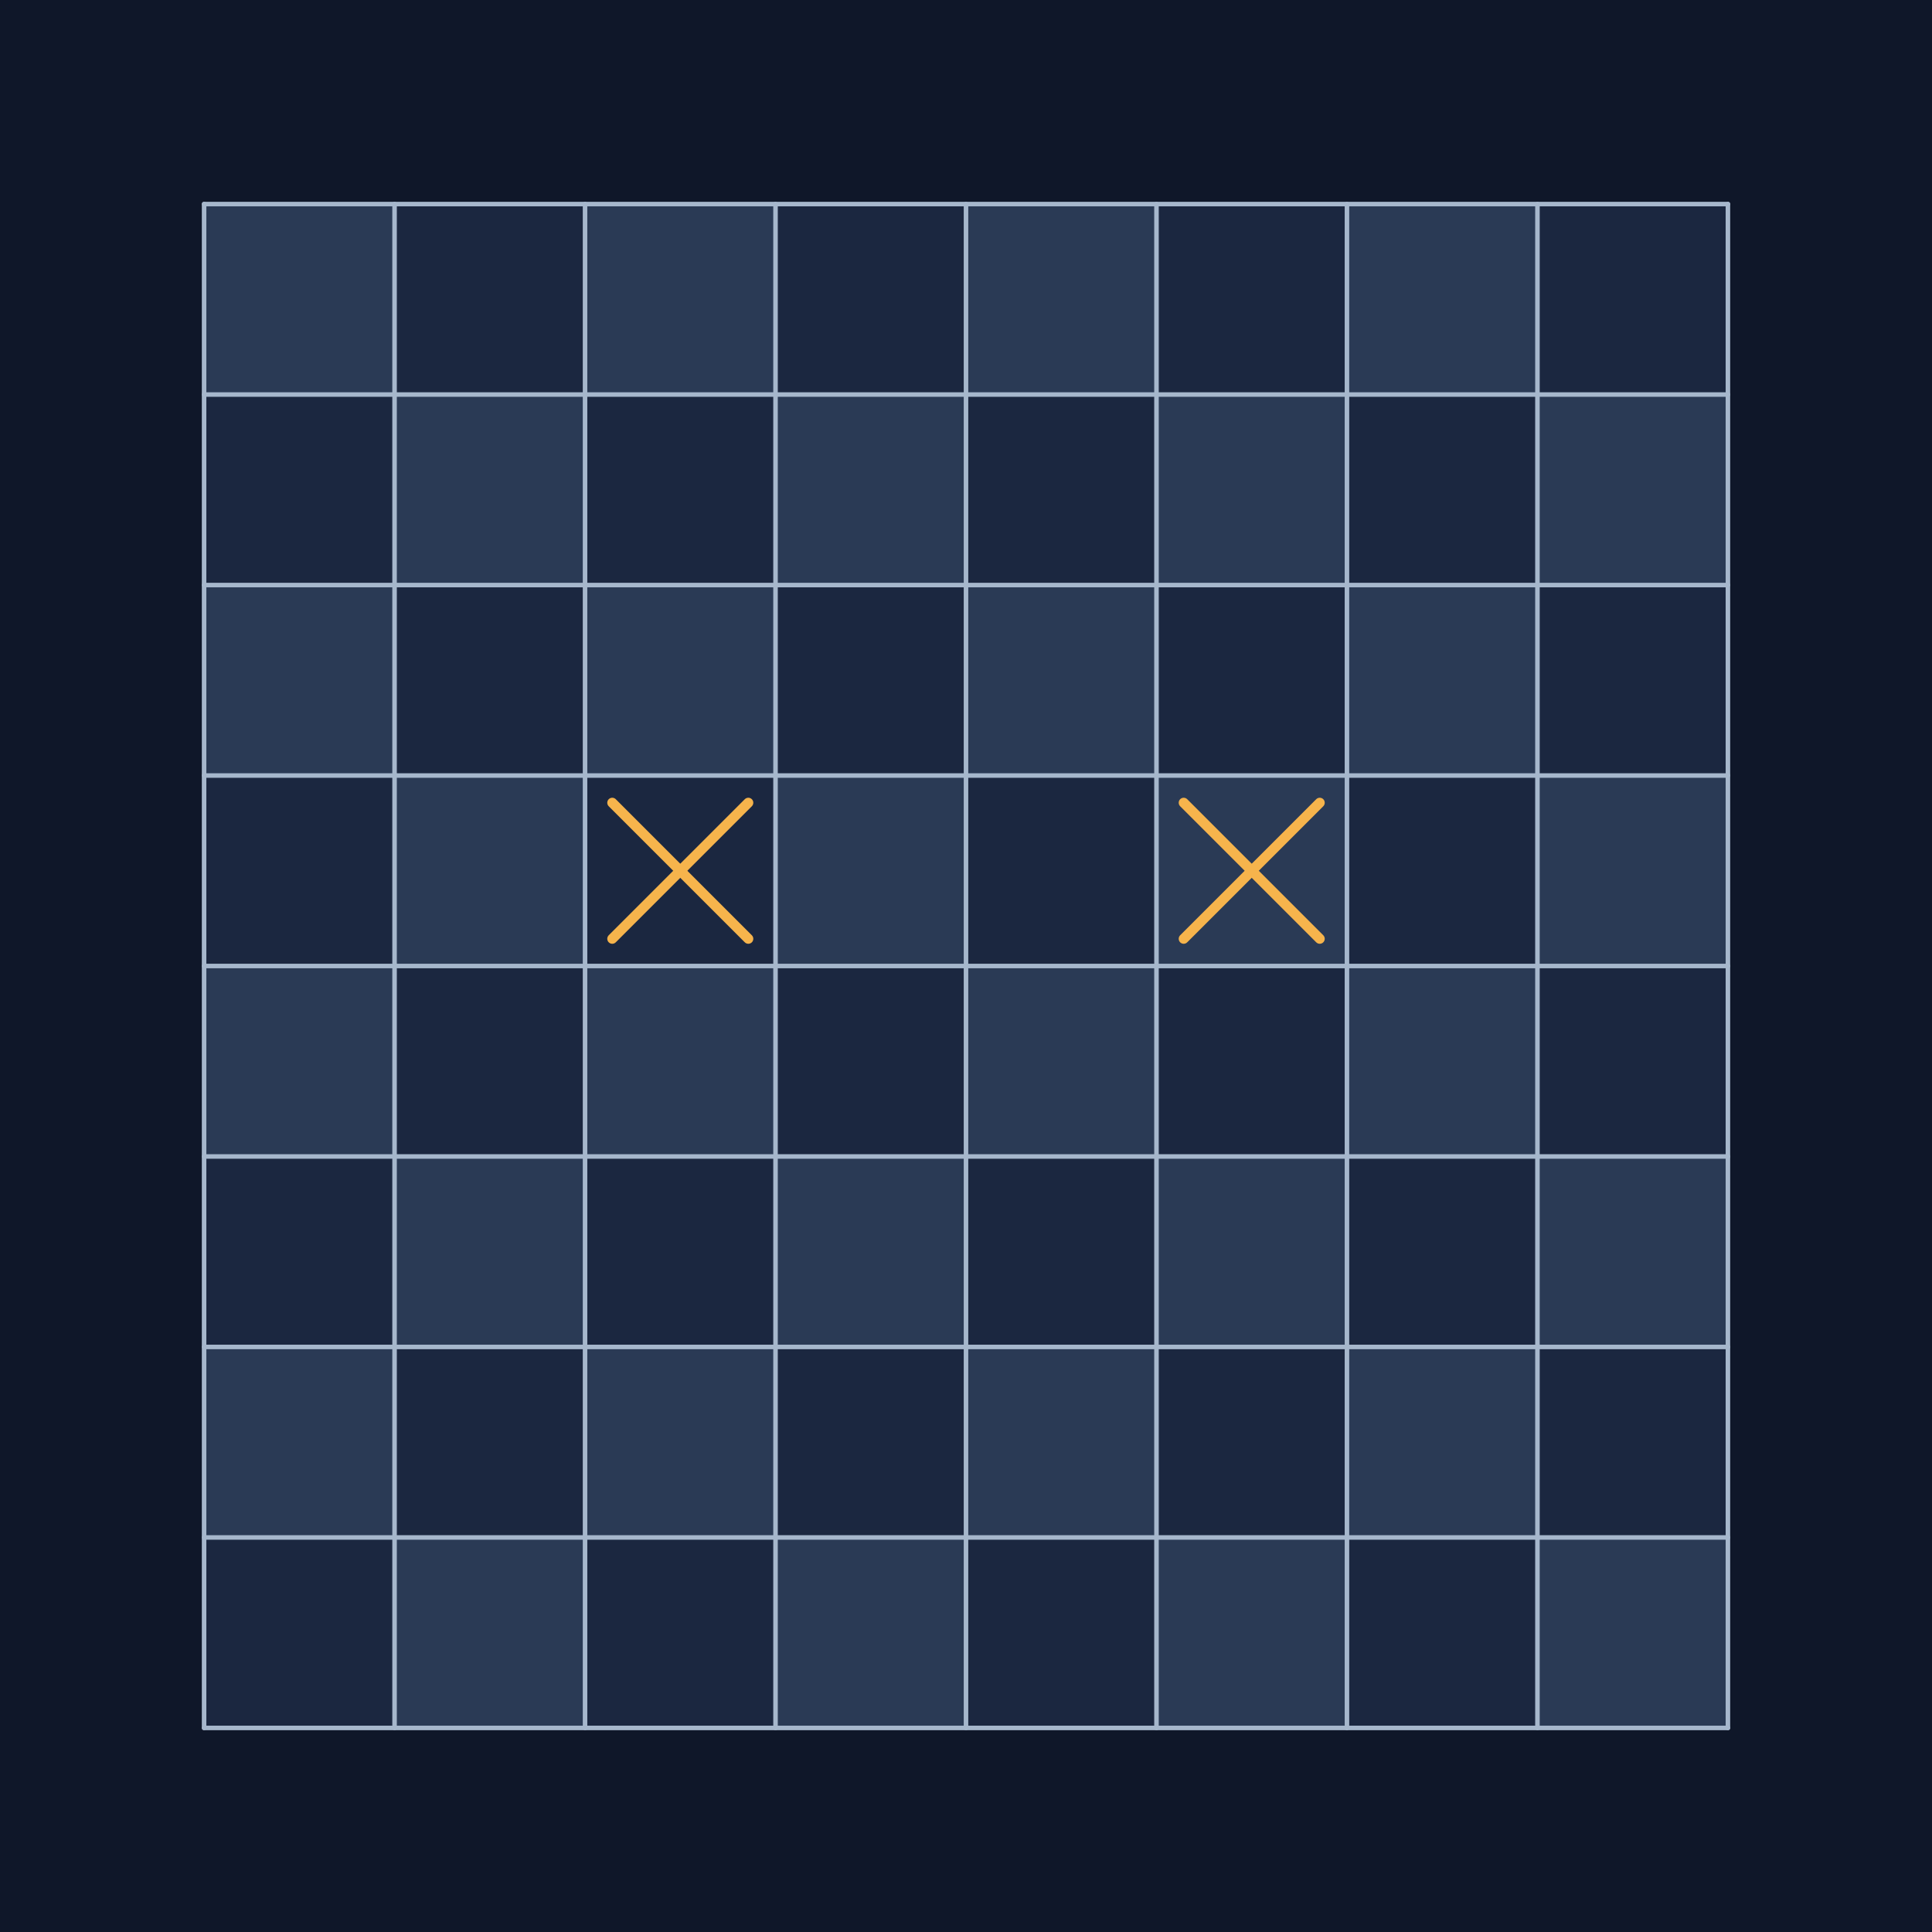
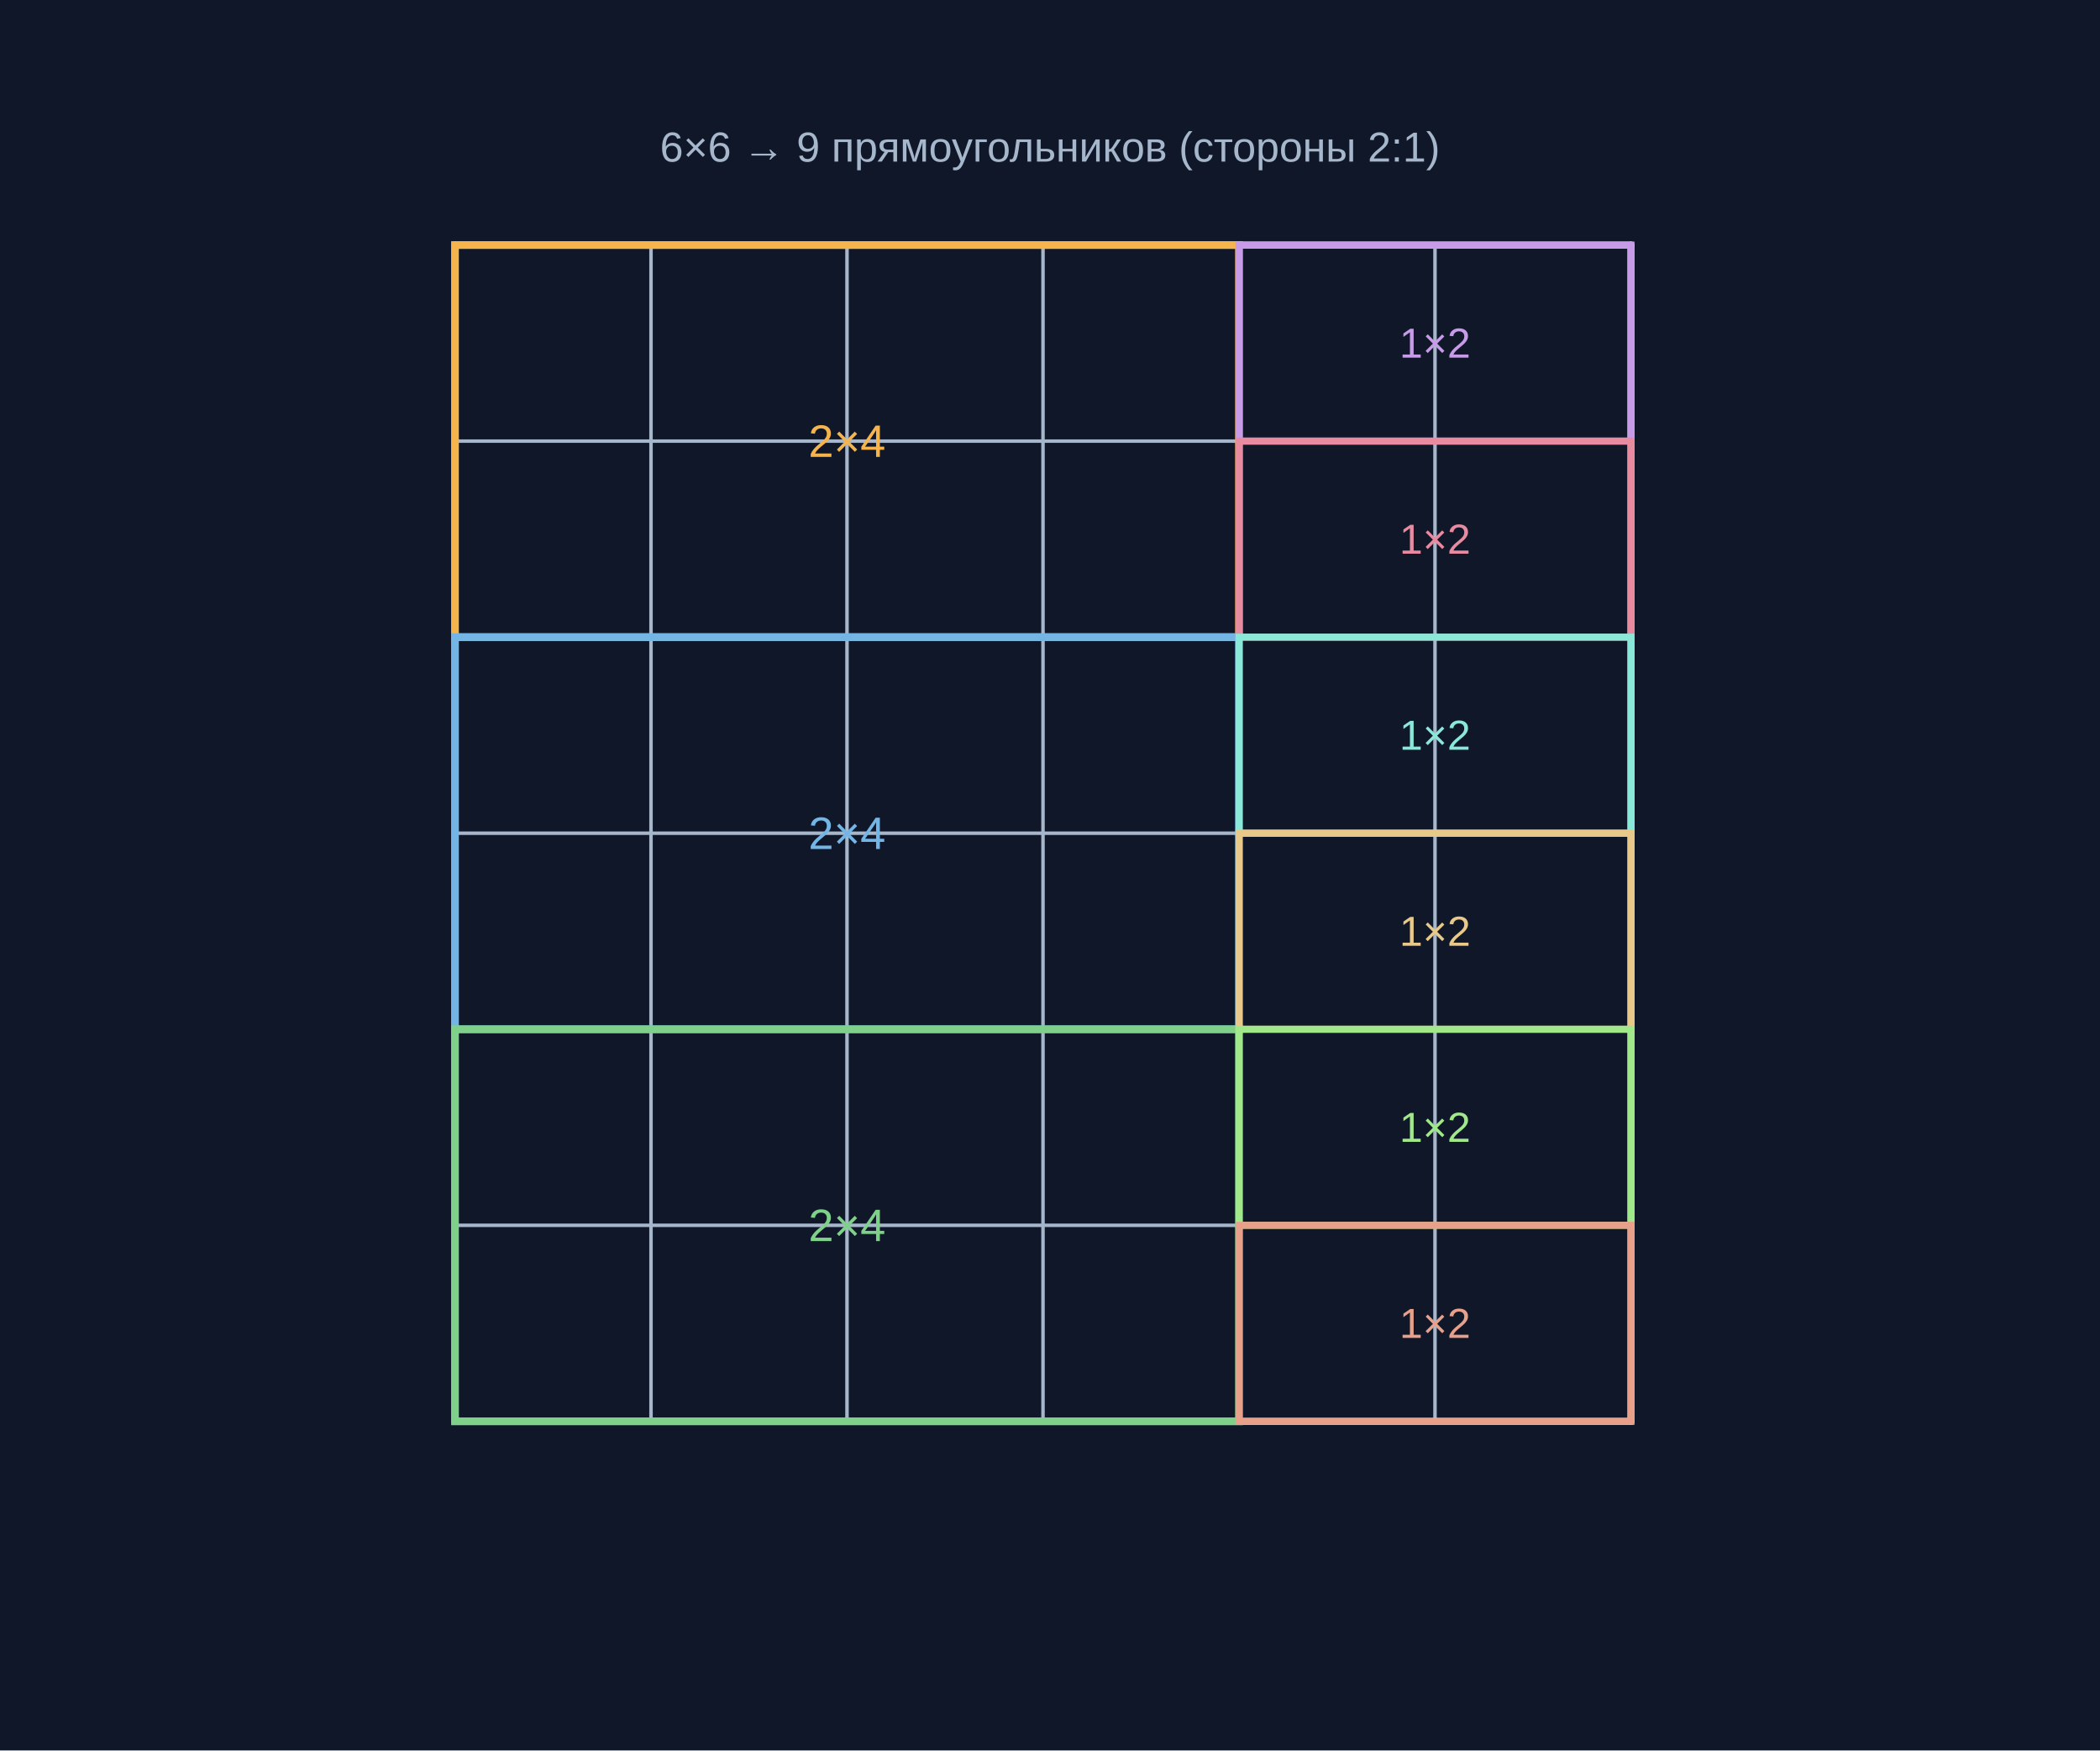
- <svg xmlns="http://www.w3.org/2000/svg" width="426" height="426" viewBox="0 0 426 426" style="background-color: #0F1729;">
-   <rect x="0" y="0" width="426" height="426" fill="#0F1729" />
-   <rect x="45.00" y="45.00" width="42.00" height="42.00" fill="#2A3A55" />
-   <rect x="45.00" y="87.00" width="42.00" height="42.00" fill="#1B2740" />
-   <rect x="45.00" y="129.00" width="42.00" height="42.00" fill="#2A3A55" />
-   <rect x="45.00" y="171.00" width="42.00" height="42.00" fill="#1B2740" />
-   <rect x="45.00" y="213.00" width="42.00" height="42.00" fill="#2A3A55" />
-   <rect x="45.00" y="255.00" width="42.00" height="42.00" fill="#1B2740" />
-   <rect x="45.00" y="297.00" width="42.00" height="42.00" fill="#2A3A55" />
-   <rect x="45.00" y="339.00" width="42.00" height="42.00" fill="#1B2740" />
-   <rect x="87.00" y="45.00" width="42.00" height="42.00" fill="#1B2740" />
-   <rect x="87.00" y="87.00" width="42.00" height="42.00" fill="#2A3A55" />
-   <rect x="87.00" y="129.00" width="42.00" height="42.00" fill="#1B2740" />
-   <rect x="87.00" y="171.00" width="42.00" height="42.00" fill="#2A3A55" />
-   <rect x="87.00" y="213.00" width="42.00" height="42.00" fill="#1B2740" />
-   <rect x="87.00" y="255.00" width="42.00" height="42.00" fill="#2A3A55" />
-   <rect x="87.00" y="297.00" width="42.00" height="42.00" fill="#1B2740" />
-   <rect x="87.00" y="339.00" width="42.00" height="42.00" fill="#2A3A55" />
-   <rect x="129.00" y="45.00" width="42.00" height="42.00" fill="#2A3A55" />
-   <rect x="129.00" y="87.00" width="42.00" height="42.00" fill="#1B2740" />
-   <rect x="129.00" y="129.00" width="42.00" height="42.00" fill="#2A3A55" />
-   <rect x="129.00" y="171.00" width="42.00" height="42.00" fill="#1B2740" />
-   <rect x="129.00" y="213.00" width="42.00" height="42.00" fill="#2A3A55" />
-   <rect x="129.00" y="255.00" width="42.00" height="42.00" fill="#1B2740" />
-   <rect x="129.00" y="297.00" width="42.00" height="42.00" fill="#2A3A55" />
-   <rect x="129.00" y="339.00" width="42.00" height="42.00" fill="#1B2740" />
-   <rect x="171.00" y="45.00" width="42.00" height="42.00" fill="#1B2740" />
-   <rect x="171.00" y="87.00" width="42.00" height="42.00" fill="#2A3A55" />
-   <rect x="171.00" y="129.00" width="42.00" height="42.00" fill="#1B2740" />
-   <rect x="171.00" y="171.00" width="42.00" height="42.00" fill="#2A3A55" />
-   <rect x="171.00" y="213.00" width="42.00" height="42.00" fill="#1B2740" />
-   <rect x="171.00" y="255.00" width="42.00" height="42.00" fill="#2A3A55" />
-   <rect x="171.00" y="297.00" width="42.00" height="42.00" fill="#1B2740" />
-   <rect x="171.00" y="339.00" width="42.00" height="42.00" fill="#2A3A55" />
-   <rect x="213.00" y="45.00" width="42.00" height="42.00" fill="#2A3A55" />
-   <rect x="213.00" y="87.00" width="42.00" height="42.00" fill="#1B2740" />
-   <rect x="213.00" y="129.00" width="42.00" height="42.00" fill="#2A3A55" />
-   <rect x="213.00" y="171.00" width="42.00" height="42.00" fill="#1B2740" />
-   <rect x="213.00" y="213.00" width="42.00" height="42.00" fill="#2A3A55" />
-   <rect x="213.00" y="255.00" width="42.00" height="42.00" fill="#1B2740" />
-   <rect x="213.00" y="297.00" width="42.00" height="42.00" fill="#2A3A55" />
-   <rect x="213.00" y="339.00" width="42.00" height="42.00" fill="#1B2740" />
-   <rect x="255.00" y="45.00" width="42.00" height="42.00" fill="#1B2740" />
-   <rect x="255.00" y="87.00" width="42.00" height="42.00" fill="#2A3A55" />
-   <rect x="255.00" y="129.00" width="42.00" height="42.00" fill="#1B2740" />
-   <rect x="255.00" y="171.00" width="42.00" height="42.00" fill="#2A3A55" />
-   <rect x="255.00" y="213.00" width="42.00" height="42.00" fill="#1B2740" />
-   <rect x="255.00" y="255.00" width="42.00" height="42.00" fill="#2A3A55" />
-   <rect x="255.00" y="297.00" width="42.00" height="42.00" fill="#1B2740" />
-   <rect x="255.00" y="339.00" width="42.00" height="42.00" fill="#2A3A55" />
-   <rect x="297.00" y="45.00" width="42.00" height="42.00" fill="#2A3A55" />
-   <rect x="297.00" y="87.00" width="42.00" height="42.00" fill="#1B2740" />
-   <rect x="297.00" y="129.00" width="42.00" height="42.00" fill="#2A3A55" />
-   <rect x="297.00" y="171.00" width="42.00" height="42.00" fill="#1B2740" />
-   <rect x="297.00" y="213.00" width="42.00" height="42.00" fill="#2A3A55" />
-   <rect x="297.00" y="255.00" width="42.00" height="42.00" fill="#1B2740" />
-   <rect x="297.00" y="297.00" width="42.00" height="42.00" fill="#2A3A55" />
-   <rect x="297.00" y="339.00" width="42.00" height="42.00" fill="#1B2740" />
-   <rect x="339.00" y="45.00" width="42.00" height="42.00" fill="#1B2740" />
-   <rect x="339.00" y="87.00" width="42.00" height="42.00" fill="#2A3A55" />
-   <rect x="339.00" y="129.00" width="42.00" height="42.00" fill="#1B2740" />
-   <rect x="339.00" y="171.00" width="42.00" height="42.00" fill="#2A3A55" />
-   <rect x="339.00" y="213.00" width="42.00" height="42.00" fill="#1B2740" />
-   <rect x="339.00" y="255.00" width="42.00" height="42.00" fill="#2A3A55" />
-   <rect x="339.00" y="297.00" width="42.00" height="42.00" fill="#1B2740" />
-   <rect x="339.00" y="339.00" width="42.00" height="42.00" fill="#2A3A55" />
-   <line x1="45.00" y1="45.00" x2="45.00" y2="381.00" stroke="#A6B7CC" stroke-width="1.0" stroke-linecap="round" />
-   <line x1="87.00" y1="45.00" x2="87.00" y2="381.00" stroke="#A6B7CC" stroke-width="1.0" stroke-linecap="round" />
-   <line x1="129.00" y1="45.00" x2="129.00" y2="381.00" stroke="#A6B7CC" stroke-width="1.0" stroke-linecap="round" />
-   <line x1="171.00" y1="45.00" x2="171.00" y2="381.00" stroke="#A6B7CC" stroke-width="1.0" stroke-linecap="round" />
-   <line x1="213.00" y1="45.00" x2="213.00" y2="381.00" stroke="#A6B7CC" stroke-width="1.0" stroke-linecap="round" />
-   <line x1="255.00" y1="45.00" x2="255.00" y2="381.00" stroke="#A6B7CC" stroke-width="1.0" stroke-linecap="round" />
-   <line x1="297.00" y1="45.00" x2="297.00" y2="381.00" stroke="#A6B7CC" stroke-width="1.0" stroke-linecap="round" />
-   <line x1="339.00" y1="45.00" x2="339.00" y2="381.00" stroke="#A6B7CC" stroke-width="1.0" stroke-linecap="round" />
-   <line x1="381.00" y1="45.00" x2="381.00" y2="381.00" stroke="#A6B7CC" stroke-width="1.0" stroke-linecap="round" />
-   <line x1="45.00" y1="45.00" x2="381.00" y2="45.00" stroke="#A6B7CC" stroke-width="1.0" stroke-linecap="round" />
-   <line x1="45.00" y1="87.00" x2="381.00" y2="87.00" stroke="#A6B7CC" stroke-width="1.0" stroke-linecap="round" />
-   <line x1="45.00" y1="129.00" x2="381.00" y2="129.00" stroke="#A6B7CC" stroke-width="1.0" stroke-linecap="round" />
-   <line x1="45.00" y1="171.00" x2="381.00" y2="171.00" stroke="#A6B7CC" stroke-width="1.0" stroke-linecap="round" />
-   <line x1="45.00" y1="213.00" x2="381.00" y2="213.00" stroke="#A6B7CC" stroke-width="1.0" stroke-linecap="round" />
-   <line x1="45.00" y1="255.00" x2="381.00" y2="255.00" stroke="#A6B7CC" stroke-width="1.0" stroke-linecap="round" />
-   <line x1="45.00" y1="297.00" x2="381.00" y2="297.00" stroke="#A6B7CC" stroke-width="1.0" stroke-linecap="round" />
-   <line x1="45.00" y1="339.00" x2="381.00" y2="339.00" stroke="#A6B7CC" stroke-width="1.0" stroke-linecap="round" />
-   <line x1="45.00" y1="381.00" x2="381.00" y2="381.00" stroke="#A6B7CC" stroke-width="1.0" stroke-linecap="round" />
-   <line x1="135.00" y1="177.00" x2="165.00" y2="207.00" stroke="#F6B44C" stroke-width="2.2" stroke-linecap="round" />
-   <line x1="165.00" y1="177.00" x2="135.00" y2="207.00" stroke="#F6B44C" stroke-width="2.2" stroke-linecap="round" />
-   <line x1="261.00" y1="177.00" x2="291.00" y2="207.00" stroke="#F6B44C" stroke-width="2.2" stroke-linecap="round" />
-   <line x1="291.00" y1="177.00" x2="261.00" y2="207.00" stroke="#F6B44C" stroke-width="2.2" stroke-linecap="round" />
+ <svg xmlns="http://www.w3.org/2000/svg" width="600" height="500" viewBox="0 0 600 500" style="background-color: #0F1729;">
+   <rect x="0" y="0" width="600" height="500" fill="#0F1729" />
+   <line x1="130.00" y1="70.00" x2="130.00" y2="406.00" stroke="#D9E5F5" stroke-width="2.0" stroke-linecap="round" />
+   <line x1="130.00" y1="70.00" x2="466.00" y2="70.00" stroke="#D9E5F5" stroke-width="2.0" stroke-linecap="round" />
+   <line x1="186.00" y1="70.00" x2="186.00" y2="406.00" stroke="#A6B7CC" stroke-width="1.0" stroke-linecap="round" />
+   <line x1="130.00" y1="126.00" x2="466.00" y2="126.00" stroke="#A6B7CC" stroke-width="1.0" stroke-linecap="round" />
+   <line x1="242.00" y1="70.00" x2="242.00" y2="406.00" stroke="#A6B7CC" stroke-width="1.0" stroke-linecap="round" />
+   <line x1="130.00" y1="182.00" x2="466.00" y2="182.00" stroke="#A6B7CC" stroke-width="1.0" stroke-linecap="round" />
+   <line x1="298.00" y1="70.00" x2="298.00" y2="406.00" stroke="#A6B7CC" stroke-width="1.0" stroke-linecap="round" />
+   <line x1="130.00" y1="238.00" x2="466.00" y2="238.00" stroke="#A6B7CC" stroke-width="1.0" stroke-linecap="round" />
+   <line x1="354.00" y1="70.00" x2="354.00" y2="406.00" stroke="#A6B7CC" stroke-width="1.0" stroke-linecap="round" />
+   <line x1="130.00" y1="294.00" x2="466.00" y2="294.00" stroke="#A6B7CC" stroke-width="1.0" stroke-linecap="round" />
+   <line x1="410.00" y1="70.00" x2="410.00" y2="406.00" stroke="#A6B7CC" stroke-width="1.0" stroke-linecap="round" />
+   <line x1="130.00" y1="350.00" x2="466.00" y2="350.00" stroke="#A6B7CC" stroke-width="1.0" stroke-linecap="round" />
+   <line x1="466.00" y1="70.00" x2="466.00" y2="406.00" stroke="#D9E5F5" stroke-width="2.0" stroke-linecap="round" />
+   <line x1="130.00" y1="406.00" x2="466.00" y2="406.00" stroke="#D9E5F5" stroke-width="2.0" stroke-linecap="round" />
+   <rect x="130.00" y="70.00" width="224.00" height="112.00" fill="none" stroke="#F6B44C" stroke-width="2.2" />
+   <text x="242.00" y="126.00" fill="#F6B44C" font-family="Arial, Helvetica, sans-serif" font-size="13" text-anchor="middle" dominant-baseline="central">2×4</text>
+   <rect x="130.00" y="182.00" width="224.00" height="112.00" fill="none" stroke="#73B6E6" stroke-width="2.2" />
+   <text x="242.00" y="238.00" fill="#73B6E6" font-family="Arial, Helvetica, sans-serif" font-size="13" text-anchor="middle" dominant-baseline="central">2×4</text>
+   <rect x="130.00" y="294.00" width="224.00" height="112.00" fill="none" stroke="#7FD18A" stroke-width="2.2" />
+   <text x="242.00" y="350.00" fill="#7FD18A" font-family="Arial, Helvetica, sans-serif" font-size="13" text-anchor="middle" dominant-baseline="central">2×4</text>
+   <rect x="354.00" y="70.00" width="112.00" height="56.00" fill="none" stroke="#C79BE8" stroke-width="2.0" />
+   <text x="410.00" y="98.00" fill="#C79BE8" font-family="Arial, Helvetica, sans-serif" font-size="12" text-anchor="middle" dominant-baseline="central">1×2</text>
+   <rect x="354.00" y="126.00" width="112.00" height="56.00" fill="none" stroke="#E88AA0" stroke-width="2.0" />
+   <text x="410.00" y="154.00" fill="#E88AA0" font-family="Arial, Helvetica, sans-serif" font-size="12" text-anchor="middle" dominant-baseline="central">1×2</text>
+   <rect x="354.00" y="182.00" width="112.00" height="56.00" fill="none" stroke="#8AE8D8" stroke-width="2.0" />
+   <text x="410.00" y="210.00" fill="#8AE8D8" font-family="Arial, Helvetica, sans-serif" font-size="12" text-anchor="middle" dominant-baseline="central">1×2</text>
+   <rect x="354.00" y="238.00" width="112.00" height="56.00" fill="none" stroke="#E8C98A" stroke-width="2.0" />
+   <text x="410.00" y="266.00" fill="#E8C98A" font-family="Arial, Helvetica, sans-serif" font-size="12" text-anchor="middle" dominant-baseline="central">1×2</text>
+   <rect x="354.00" y="294.00" width="112.00" height="56.00" fill="none" stroke="#A0E88A" stroke-width="2.0" />
+   <text x="410.00" y="322.00" fill="#A0E88A" font-family="Arial, Helvetica, sans-serif" font-size="12" text-anchor="middle" dominant-baseline="central">1×2</text>
+   <rect x="354.00" y="350.00" width="112.00" height="56.00" fill="none" stroke="#E8A08A" stroke-width="2.0" />
+   <text x="410.00" y="378.00" fill="#E8A08A" font-family="Arial, Helvetica, sans-serif" font-size="12" text-anchor="middle" dominant-baseline="central">1×2</text>
+   <text x="300.00" y="42.00" fill="#A6B7CC" font-family="Arial, Helvetica, sans-serif" font-size="12" text-anchor="middle" dominant-baseline="central">6×6 → 9 прямоугольников (стороны 2:1)</text>
</svg>
